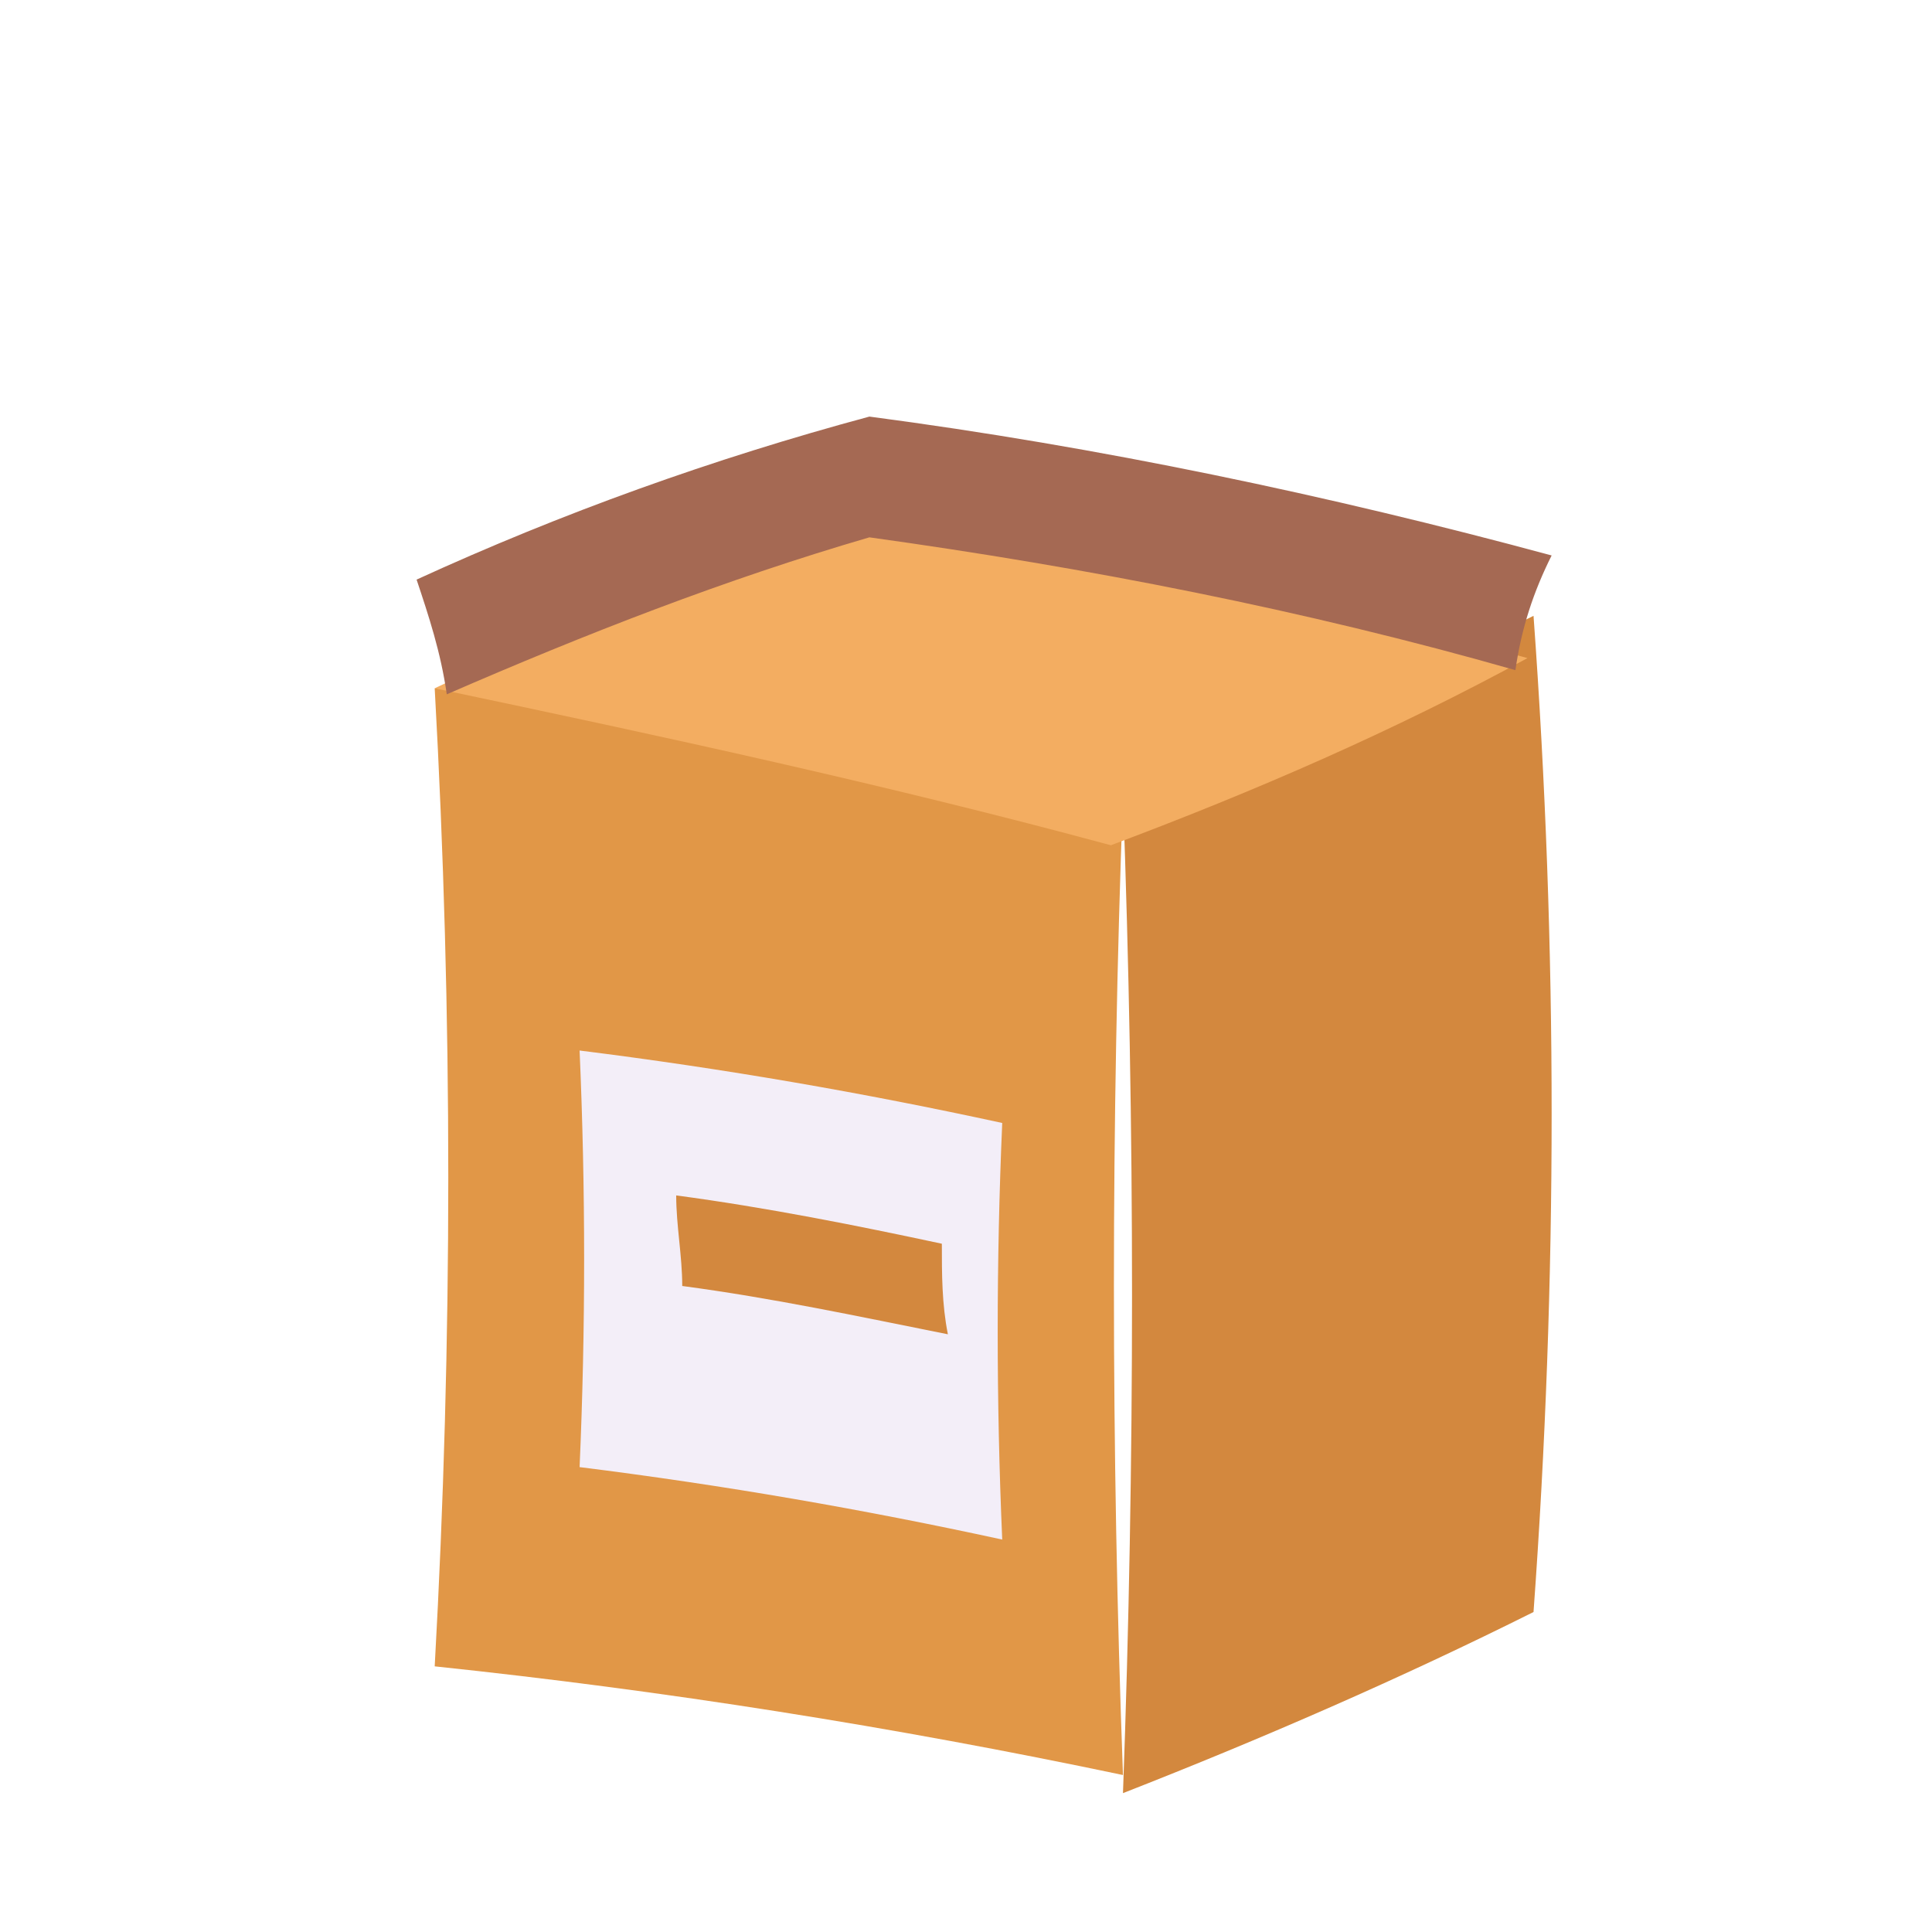
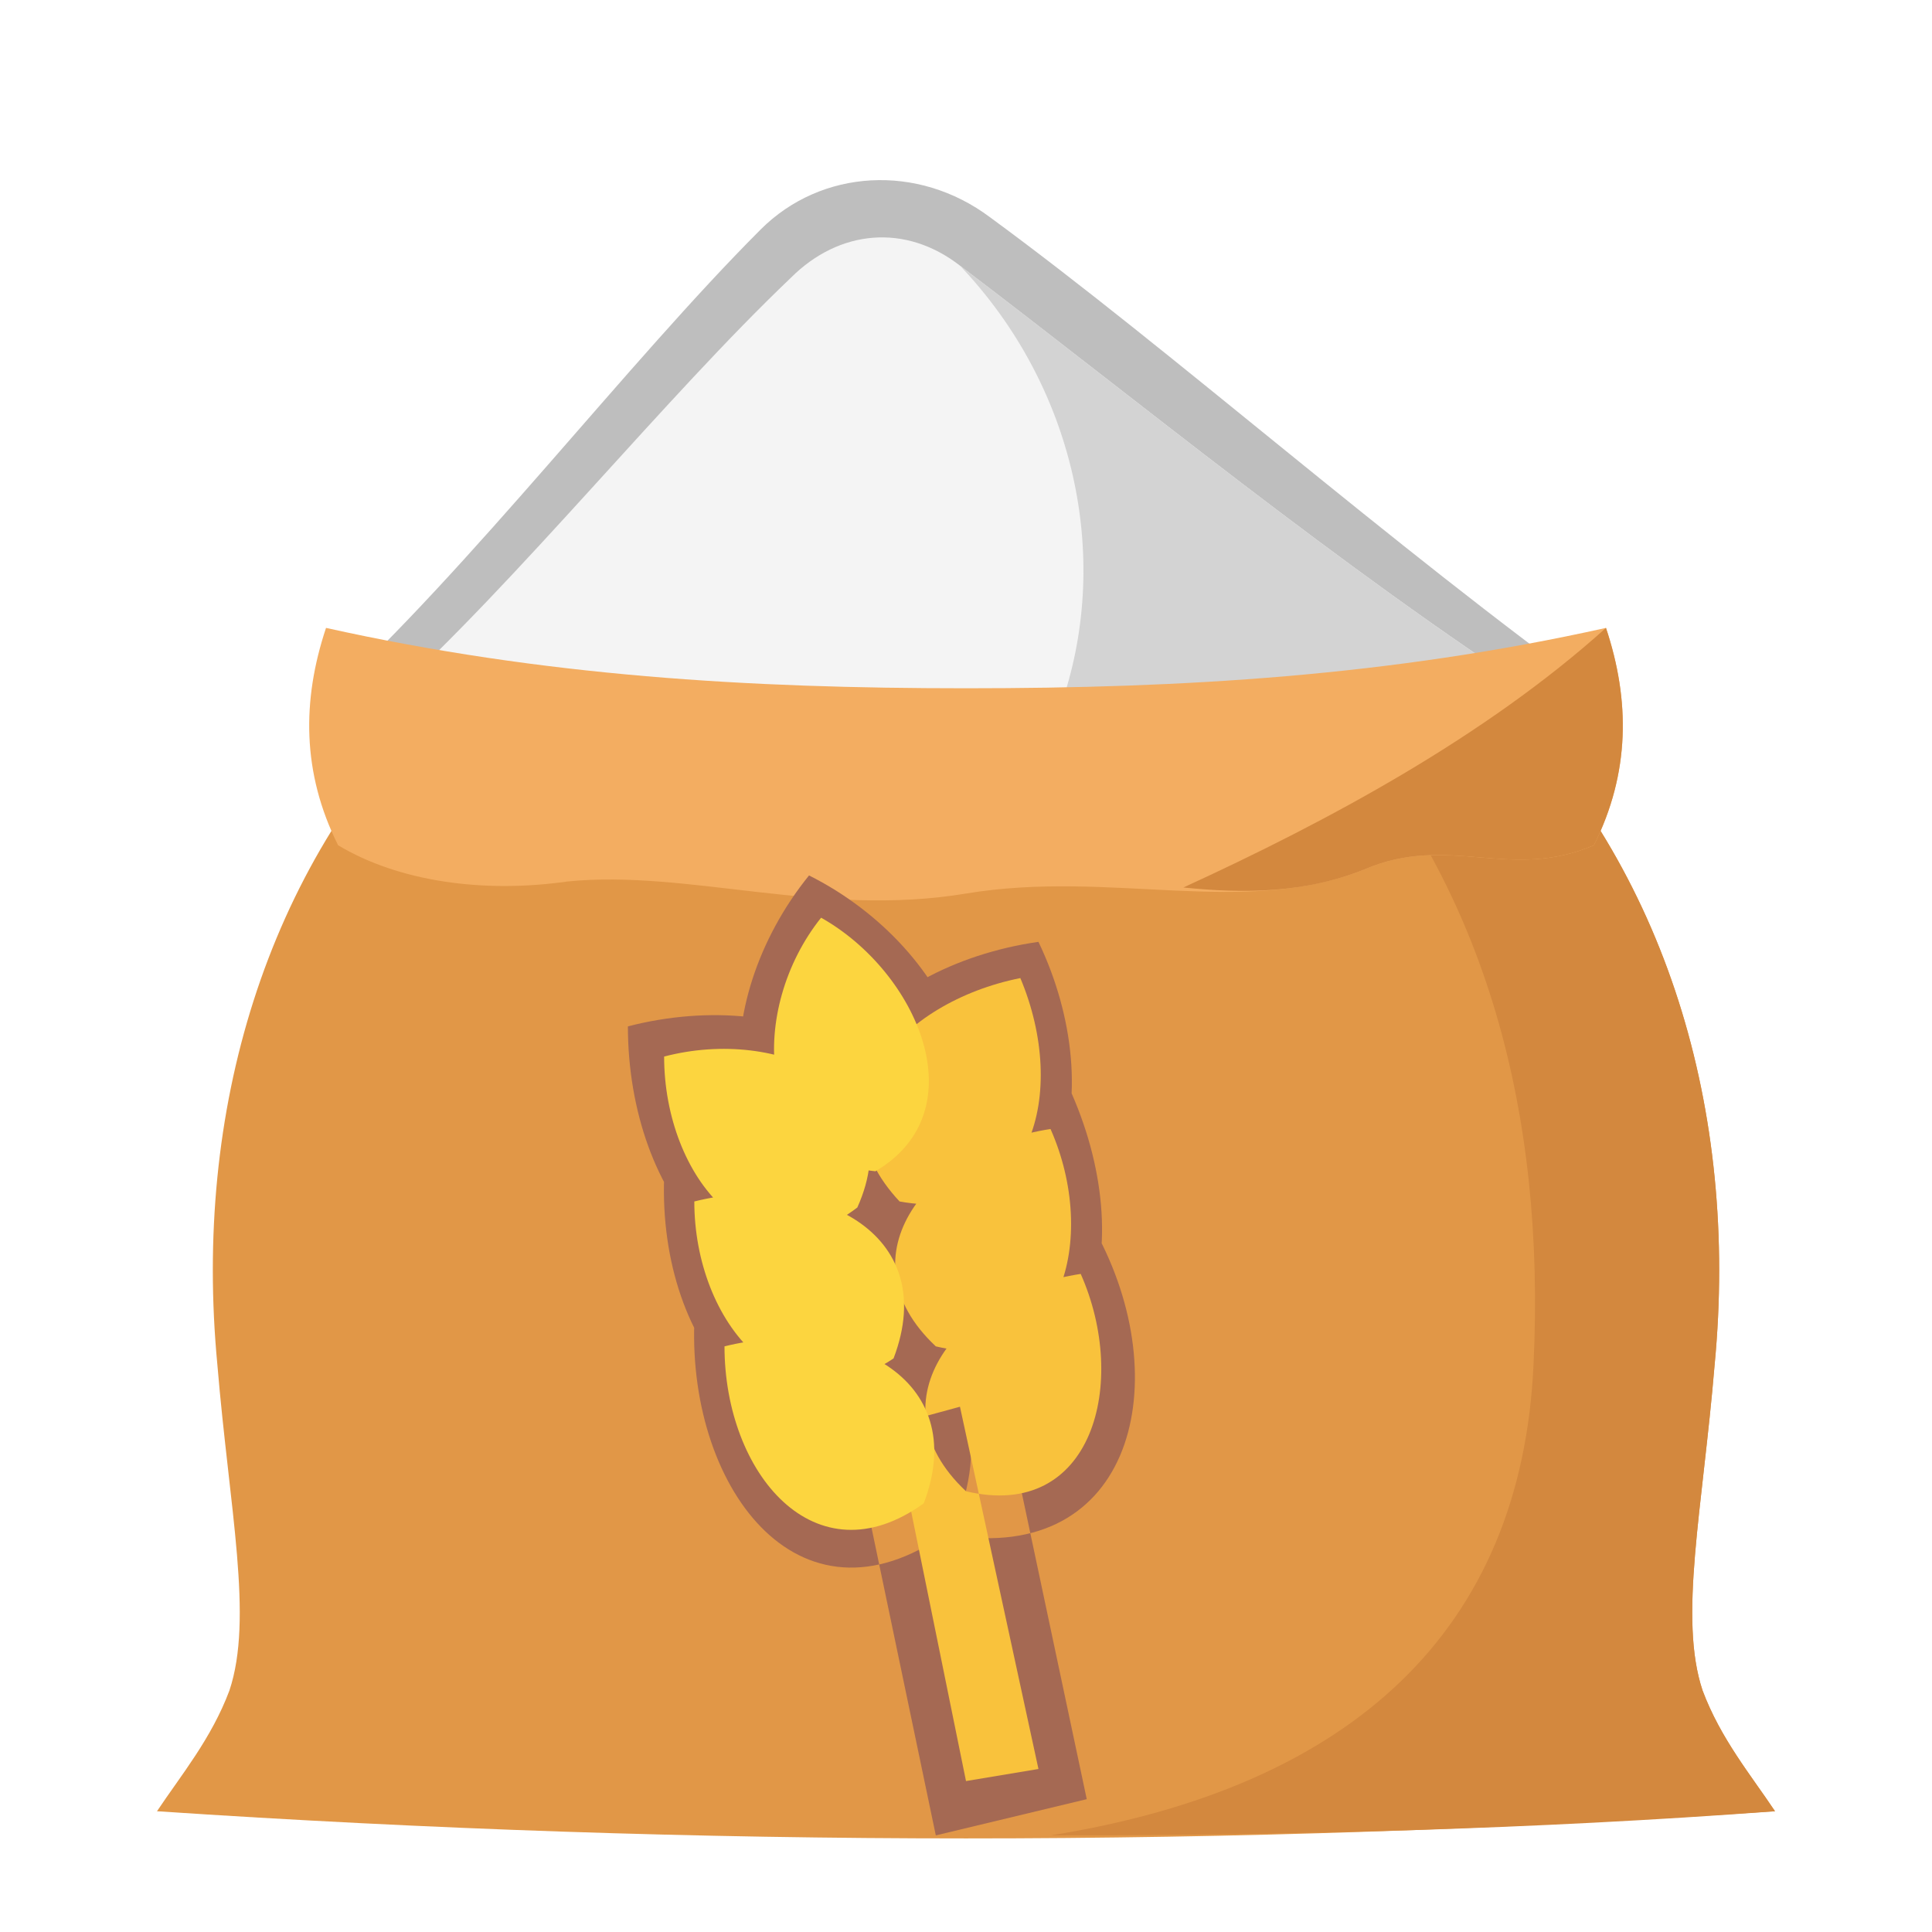
<svg xmlns="http://www.w3.org/2000/svg" viewBox="0 0 32 32">
  <g fill="none">
-     <path fill="#E19747" d="M7.2 11.4c3.8.4 7.6 1 11.4 1.8c-.2 5.4-.2 10.8 0 16.2c-3.8-.8-7.6-1.4-11.4-1.8c.3-5.4.3-10.8 0-16.2" />
-     <path fill="#D3883E" d="M18.6 13.2c2.3-.9 4.6-1.9 6.8-3c.4 5.5.4 11 0 16.5c-2.2 1.1-4.5 2.1-6.8 3c.2-5.5.2-11 0-16.5" />
-     <path fill="#F3AD61" d="M7.2 11.4c2.3-1.1 4.7-2 7.2-2.7c3.7.5 7.3 1.2 10.9 2.2c-2.2 1.2-4.5 2.2-6.9 3.1c-3.7-1-7.4-1.8-11.2-2.6" />
-     <path fill="#A56953" d="M6.9 9.6c2.4-1.1 4.9-2 7.5-2.7c3.8.5 7.6 1.3 11.3 2.3c-.3.6-.5 1.2-.6 1.9c-3.5-1-7.1-1.7-10.7-2.2c-2.4.7-4.7 1.6-7 2.6c-.1-.7-.3-1.3-.5-1.9" />
-     <path fill="#F3EEF8" d="M9.6 17.4c2.4.3 4.7.7 7 1.2c-.1 2.3-.1 4.6 0 6.9c-2.3-.5-4.6-.9-7-1.2c.1-2.3.1-4.6 0-6.9" />
-     <path fill="#D3883E" d="M11.2 19.8c1.5.2 3 .5 4.4.8c0 .5 0 1 .1 1.5c-1.5-.3-2.9-.6-4.4-.8c0-.5-.1-1-.1-1.5" />
+     <path fill="#BEBEBE" d="M5.4 11.6C7.8 9.4 10.4 6 12.6 3.8C13.6 2.8 15.2 2.7 16.4 3.6C19.4 5.8 23 9 26.6 11.6Z" />
+     <path fill="#F4F4F4" d="M6.4 11.6C8.6 9.6 11 6.6 13.1 4.6C13.9 3.8 15 3.7 15.9 4.4C18.8 6.6 22.2 9.4 25.6 11.6Z" />
+     <path fill="#D3D3D3" d="M15.9 4.4C18.8 6.6 22.2 9.4 25.6 11.6L17.6 11.6C18.4 9.2 17.8 6.4 15.9 4.4Z" />
+     <path fill="#E19747" d="M7.2 11.6C4.4 14.4 3.2 18.4 3.6 22.6C3.8 25 4.2 26.8 3.8 28C3.5 28.8 3 29.4 2.6 30C11.6 30.6 20.4 30.6 29.4 30C29 29.4 28.5 28.8 28.2 28C27.8 26.8 28.2 25 28.4 22.6C28.8 18.4 27.6 14.4 24.8 11.6Z" />
+     <path fill="#D3883E" d="M24.8 11.6C27.6 14.4 28.8 18.4 28.4 22.6C28.2 25 27.8 26.8 28.2 28C28.5 28.8 29 29.4 29.4 30C25.4 30.3 21.4 30.4 17.4 30.4C22.4 29.6 25.2 27 25.4 22.6C25.6 18.4 24.6 14.8 22.2 12Z" />
+     <path fill="#F3AD61" d="M5.4 10.4C9 11.2 12.4 11.4 16 11.4C19.6 11.4 23 11.2 26.6 10.4C27 11.6 27 12.8 26.4 14C25 14.6 24 13.8 22.6 14.4C20.6 15.2 18.4 14.4 16 14.8C13.6 15.2 11.4 14.4 9.4 14.6C8 14.8 6.6 14.6 5.6 14C5 12.8 5 11.6 5.4 10.4Z" />
+     <path fill="#D3883E" d="M26.6 10.4C27 11.6 27 12.8 26.4 14C25 14.6 24 13.8 22.6 14.4C21.6 14.8 20.6 14.8 19.6 14.7C22 13.6 24.6 12.2 26.6 10.4Z" />
+     <path fill="#A56953" d="M15.5 30.4L14.1 23.7L16.6 23.2L18 29.8ZM15.8 25.3C17 22.4 14.2 21.1 11.5 21.9C11.4 24.7 13.3 27.2 15.8 25.3ZM15.3 22.9C16.5 20 13.7 18.7 11 19.5C10.9 22.3 12.8 24.7 15.3 22.9ZM14.8 20.5C16 17.6 13.1 16.3 10.4 17C10.4 19.8 12.3 22.3 14.8 20.5ZM15.6 25.4C18.7 26 19.5 23 18.2 20.5C15.5 20.9 13.4 23.2 15.6 25.4ZM15.1 22.9C18.2 23.6 18.9 20.6 17.7 18C14.9 18.4 12.8 20.8 15.1 22.9ZM14.6 20.5C17.7 21.2 18.4 18.1 17.2 15.6C14.4 16 12.3 18.3 14.6 20.5ZM14.6 20.1C17.2 18.7 15.8 15.7 13.4 14.5C11.7 16.6 11.7 19.8 14.6 20.1Z" />
+     <path fill="#F9C23C" d="M16 29.5L14.8 23.6L15.9 23.3L17.2 29.3ZM16 24.7C18.1 25.2 18.7 22.9 17.9 21.1C15.9 21.4 14.4 23.2 16 24.7ZM15.5 22.3C17.6 22.8 18.2 20.5 17.4 18.7C15.4 19 13.9 20.8 15.5 22.3ZM14.9 19.9C17.1 20.3 17.7 18.1 16.9 16.2C14.9 16.6 13.4 18.3 14.9 19.9Z" />
+     <path fill="#FCD53F" d="M15.3 24.9C16.1 22.8 14 21.8 12 22.3C12 24.4 13.5 26.2 15.3 24.9ZM14.8 22.5C15.6 20.4 13.5 19.4 11.5 19.9C11.5 21.9 13 23.7 14.8 22.5ZM14.2 20C15.1 18 12.9 17 11 17.5C11 19.5 12.5 21.3 14.2 20ZM14.5 19.4C16.2 18.4 15.2 16.1 13.6 15.2C12.4 16.7 12.5 19.2 14.5 19.4Z" />
  </g>
</svg>
